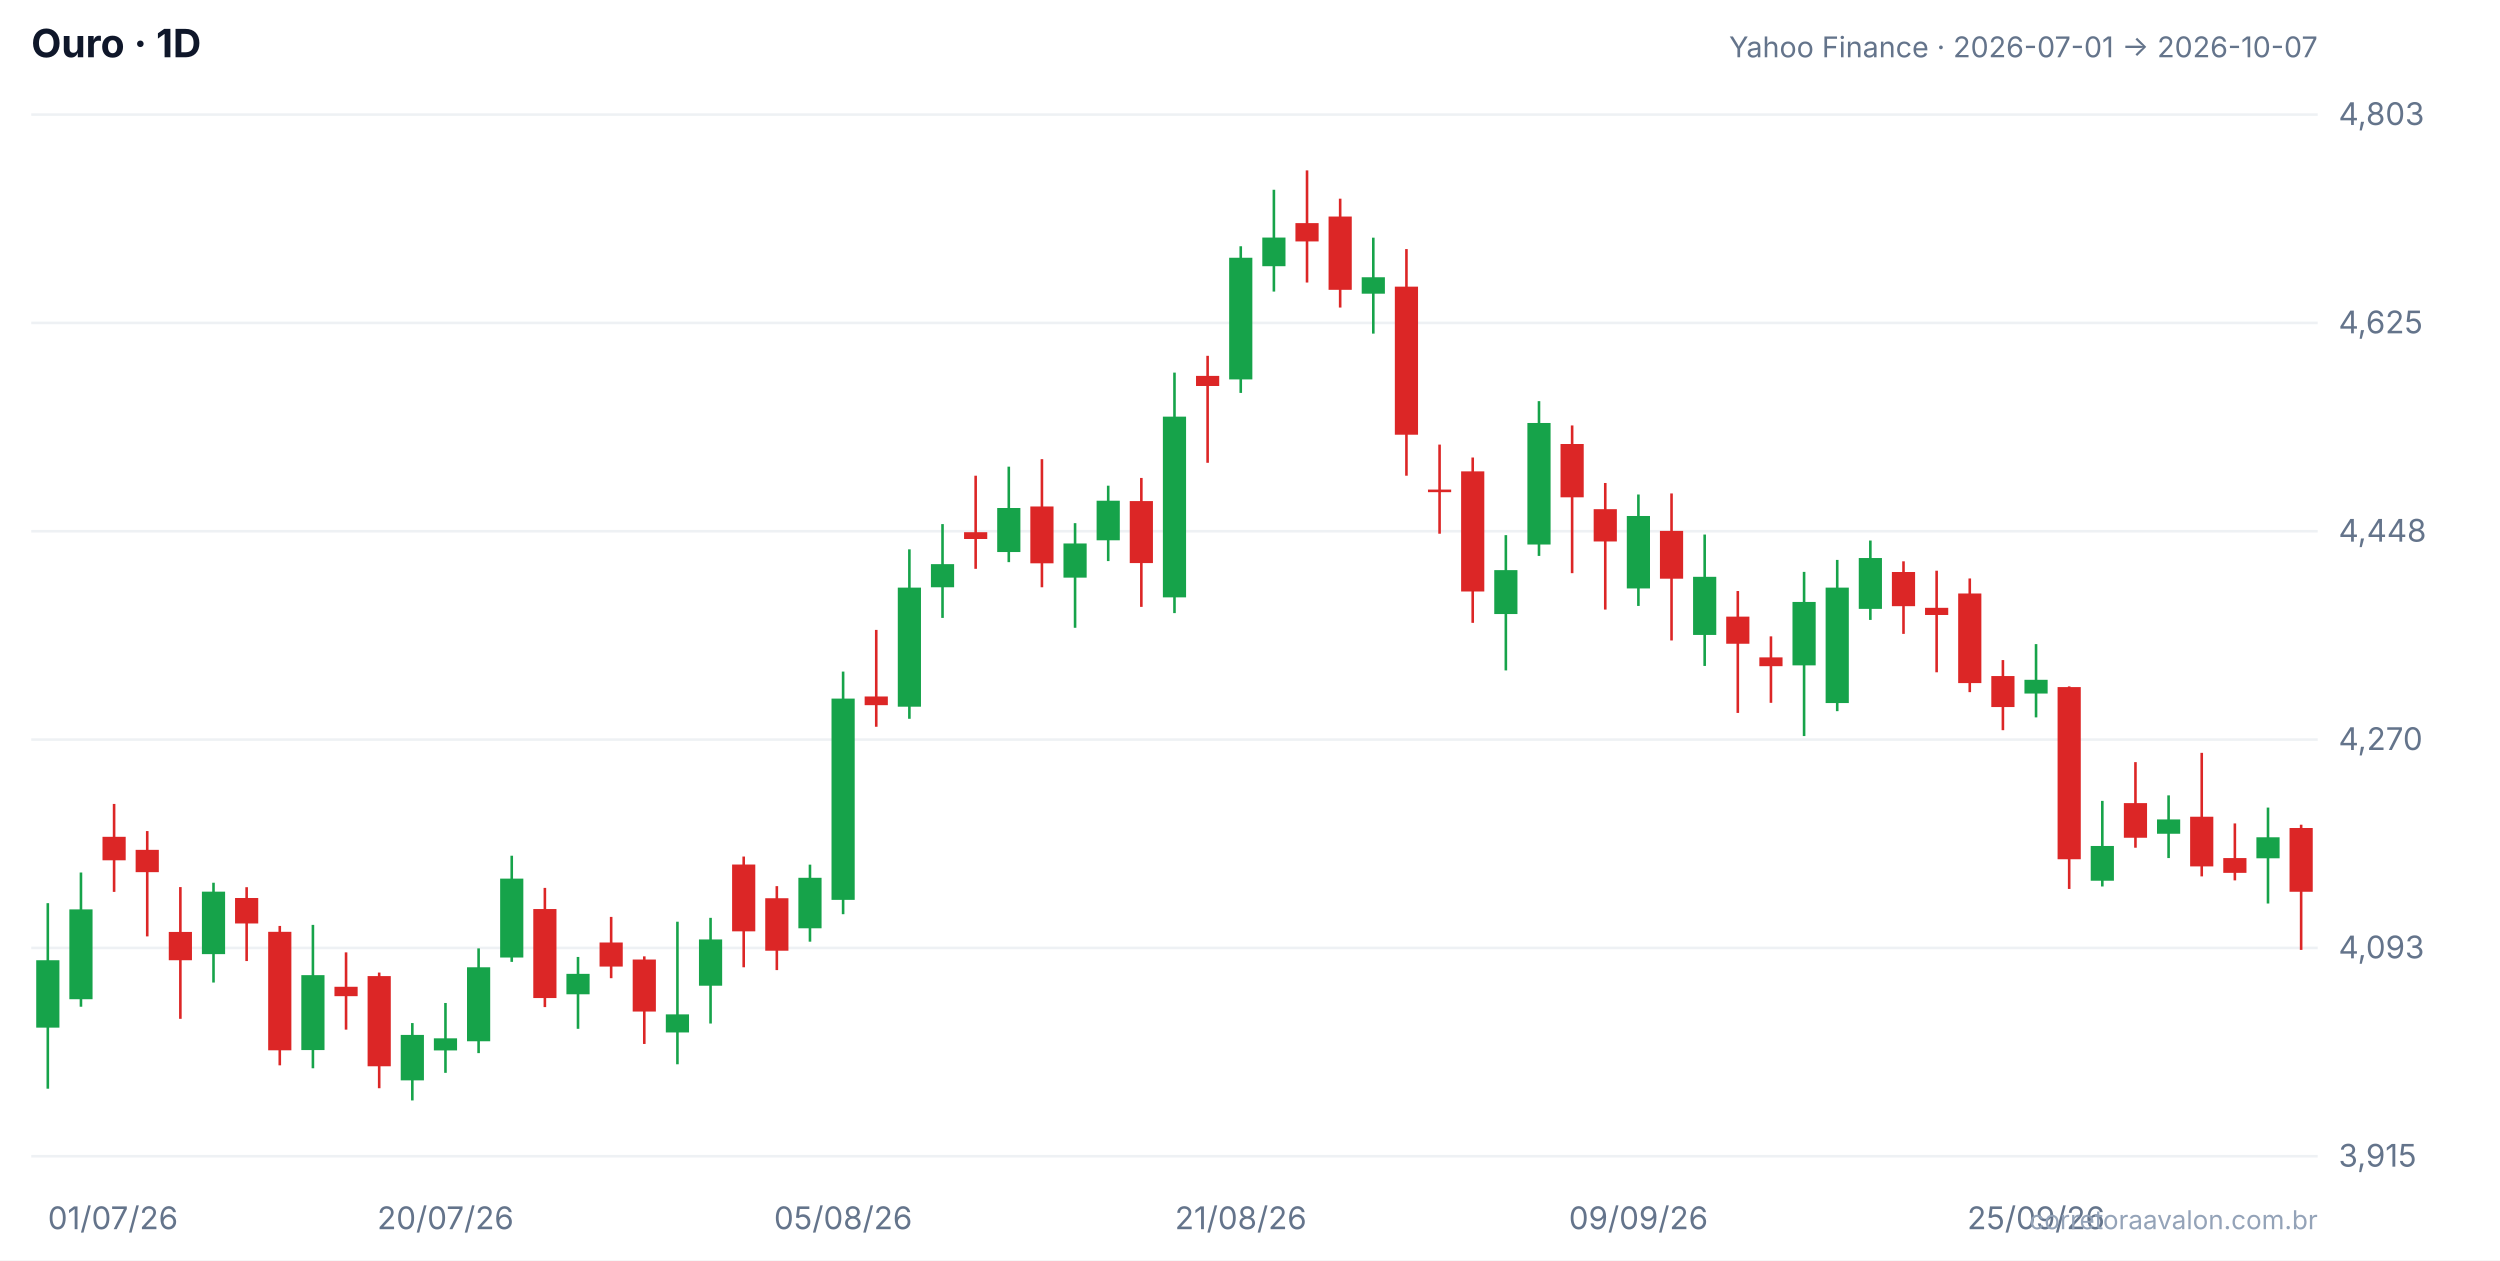
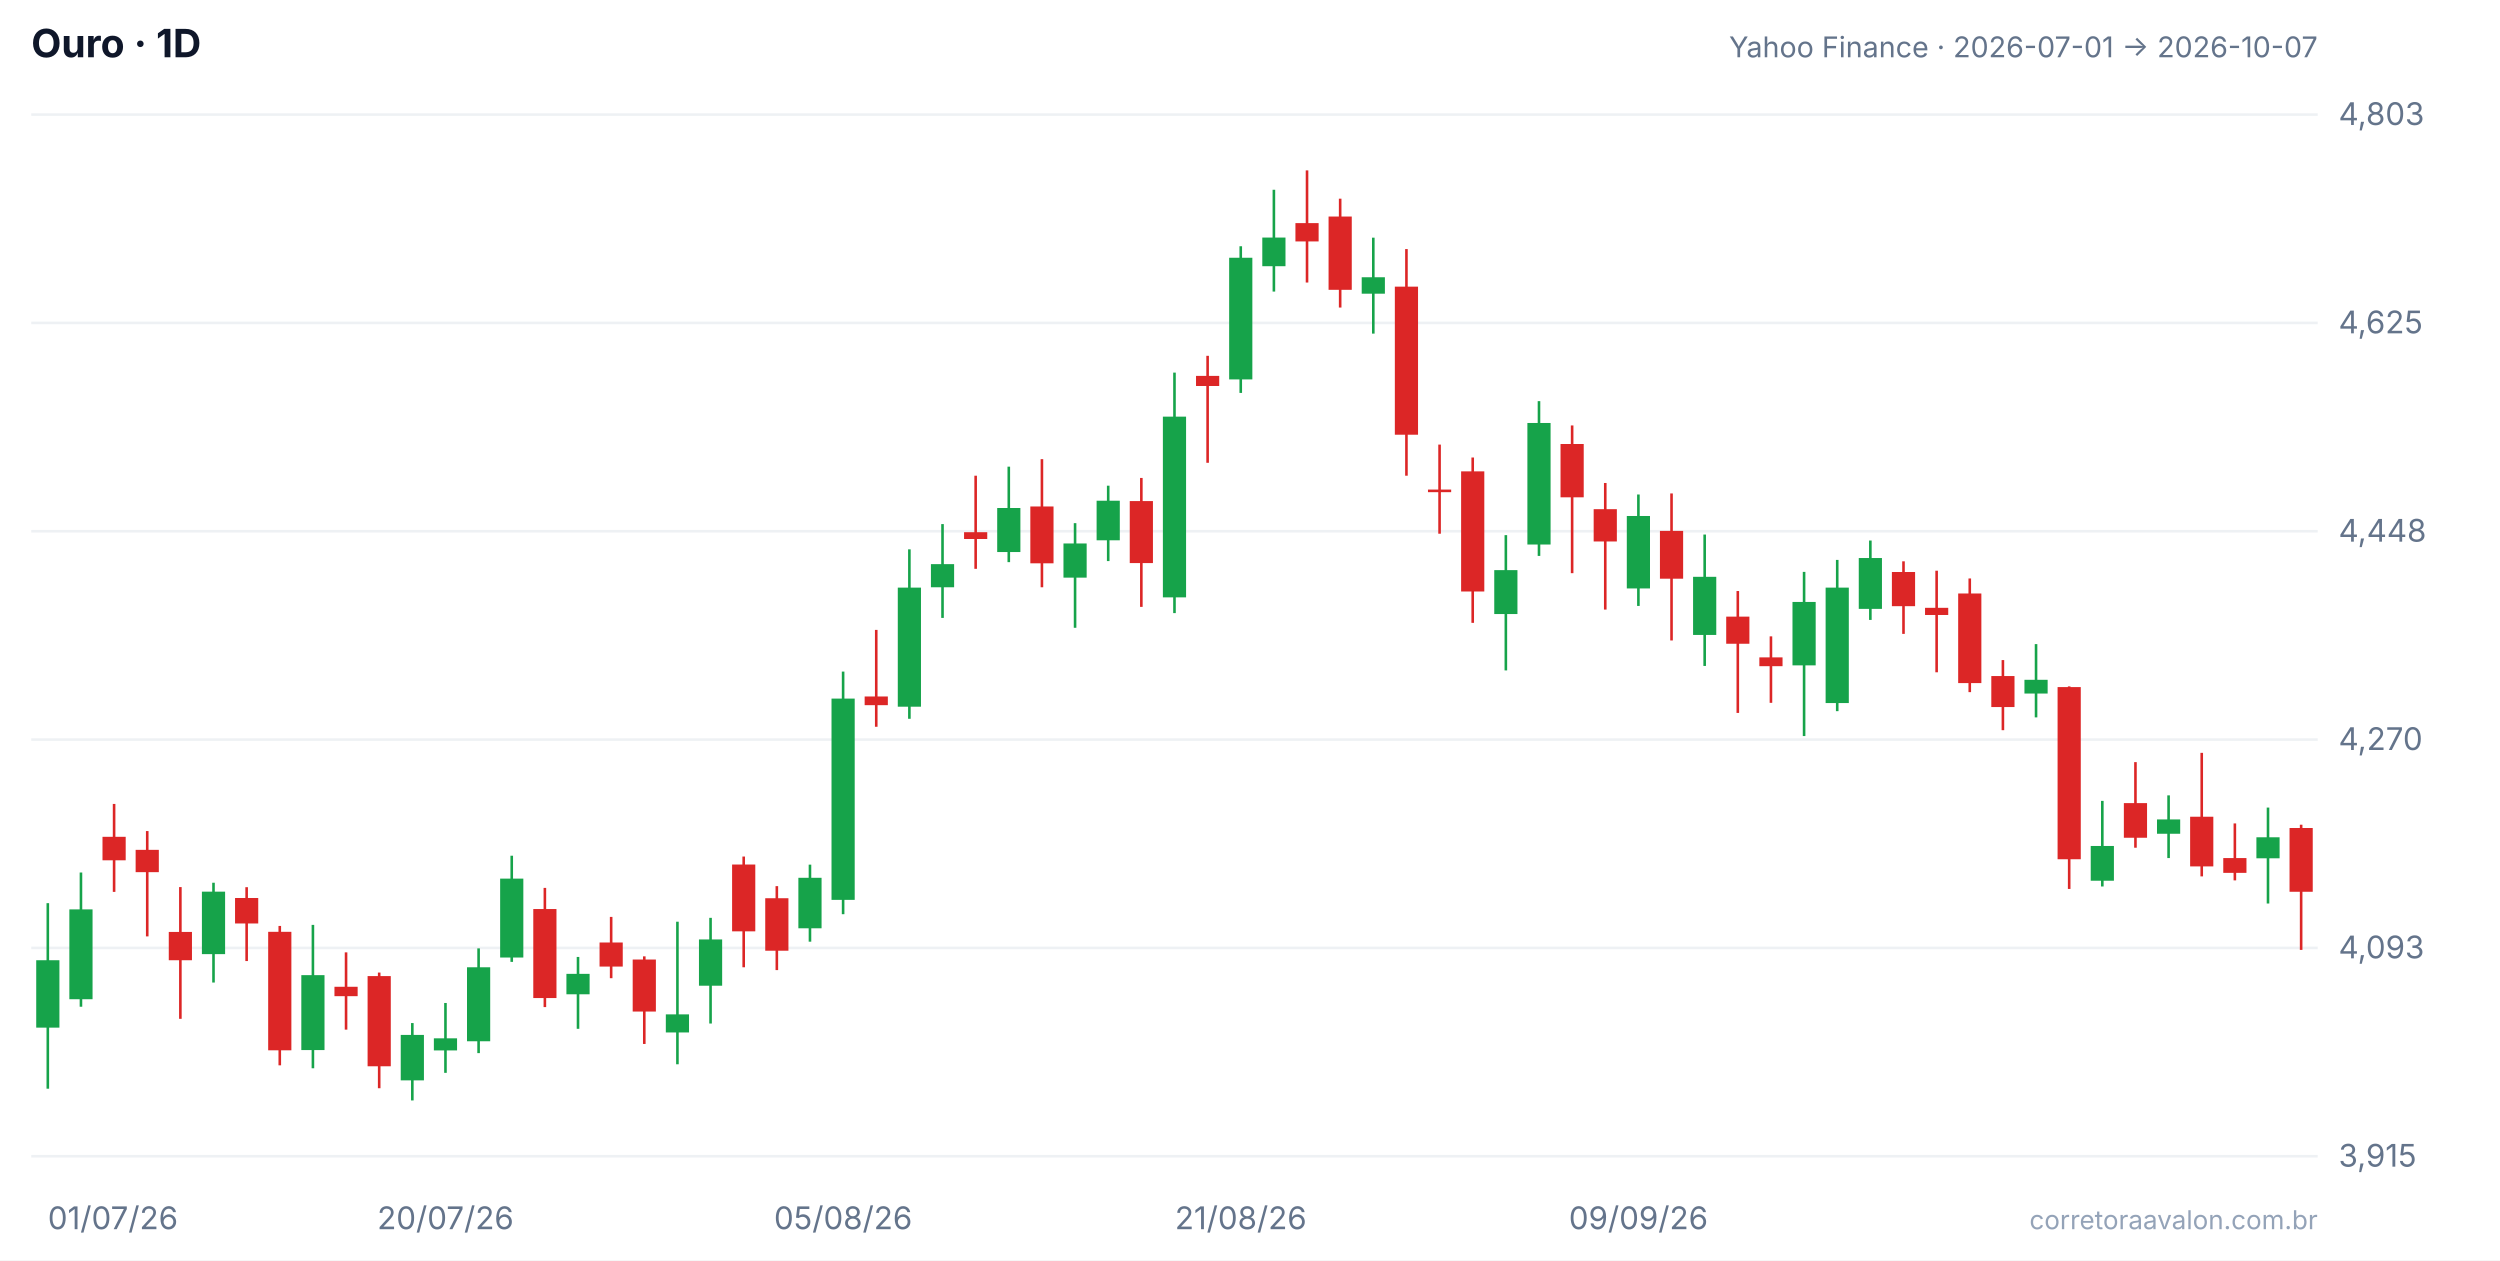
<svg xmlns="http://www.w3.org/2000/svg" viewBox="0 0 960 484" font-family="Inter,system-ui,sans-serif" font-size="12" role="img">
  <rect width="960" height="484" fill="#ffffff" />
  <text x="12" y="22" font-size="15" font-weight="700" fill="#0f172a">Ouro · 1D</text>
  <text x="890" y="22" font-size="11" fill="#64748b" text-anchor="end">Yahoo Finance · 2026-07-01 → 2026-10-07</text>
  <line x1="12" x2="890" y1="444" y2="444" stroke="#eef1f4" />
  <text x="898" y="448" fill="#64748b">3,915</text>
  <line x1="12" x2="890" y1="364" y2="364" stroke="#eef1f4" />
  <text x="898" y="368" fill="#64748b">4,093</text>
  <line x1="12" x2="890" y1="284" y2="284" stroke="#eef1f4" />
  <text x="898" y="288" fill="#64748b">4,270</text>
  <line x1="12" x2="890" y1="204" y2="204" stroke="#eef1f4" />
  <text x="898" y="208" fill="#64748b">4,448</text>
  <line x1="12" x2="890" y1="124" y2="124" stroke="#eef1f4" />
  <text x="898" y="128" fill="#64748b">4,625</text>
  <line x1="12" x2="890" y1="44" y2="44" stroke="#eef1f4" />
  <text x="898" y="48" fill="#64748b">4,803</text>
  <text x="18.362" y="472" fill="#64748b" text-anchor="start">01/07/26</text>
  <text x="171.058" y="472" fill="#64748b" text-anchor="middle">20/07/26</text>
  <text x="323.754" y="472" fill="#64748b" text-anchor="middle">05/08/26</text>
  <text x="476.449" y="472" fill="#64748b" text-anchor="middle">21/08/26</text>
  <text x="629.145" y="472" fill="#64748b" text-anchor="middle">09/09/26</text>
-   <text x="781.841" y="472" fill="#64748b" text-anchor="middle">25/09/26</text>
  <line x1="18.362" x2="18.362" y1="346.814" y2="418.062" stroke="#16a34a" />
  <rect x="13.909" y="368.729" width="8.907" height="25.884" fill="#16a34a" />
  <line x1="31.087" x2="31.087" y1="335.044" y2="386.587" stroke="#16a34a" />
  <rect x="26.633" y="349.204" width="8.907" height="34.497" fill="#16a34a" />
  <line x1="43.812" x2="43.812" y1="308.71" y2="342.485" stroke="#dc2626" />
  <rect x="39.358" y="321.336" width="8.907" height="9.019" fill="#dc2626" />
  <line x1="56.536" x2="56.536" y1="319.126" y2="359.575" stroke="#dc2626" />
  <rect x="52.083" y="326.341" width="8.907" height="8.568" fill="#dc2626" />
  <line x1="69.261" x2="69.261" y1="340.636" y2="391.231" stroke="#dc2626" />
  <rect x="64.807" y="357.862" width="8.907" height="10.868" fill="#dc2626" />
  <line x1="81.986" x2="81.986" y1="338.968" y2="377.297" stroke="#16a34a" />
  <rect x="77.532" y="342.395" width="8.907" height="23.99" fill="#16a34a" />
  <line x1="94.71" x2="94.71" y1="340.681" y2="369.045" stroke="#dc2626" />
  <rect x="90.257" y="344.83" width="8.907" height="9.785" fill="#dc2626" />
  <line x1="107.435" x2="107.435" y1="355.562" y2="409.088" stroke="#dc2626" />
  <rect x="102.981" y="357.817" width="8.907" height="45.5" fill="#dc2626" />
  <line x1="120.159" x2="120.159" y1="355.156" y2="410.216" stroke="#16a34a" />
  <rect x="115.706" y="374.456" width="8.907" height="28.77" fill="#16a34a" />
  <line x1="132.884" x2="132.884" y1="365.708" y2="395.38" stroke="#dc2626" />
  <rect x="128.43" y="378.921" width="8.907" height="3.608" fill="#dc2626" />
  <line x1="145.609" x2="145.609" y1="373.464" y2="417.882" stroke="#dc2626" />
  <rect x="141.155" y="374.817" width="8.907" height="34.632" fill="#dc2626" />
  <line x1="158.333" x2="158.333" y1="392.855" y2="422.571" stroke="#16a34a" />
  <rect x="153.88" y="397.409" width="8.907" height="17.451" fill="#16a34a" />
  <line x1="171.058" x2="171.058" y1="385.144" y2="411.974" stroke="#16a34a" />
  <rect x="166.604" y="398.717" width="8.907" height="4.645" fill="#16a34a" />
  <line x1="183.783" x2="183.783" y1="364.175" y2="404.399" stroke="#16a34a" />
  <rect x="179.329" y="371.435" width="8.907" height="28.409" fill="#16a34a" />
  <line x1="196.507" x2="196.507" y1="328.596" y2="369.361" stroke="#16a34a" />
  <rect x="192.054" y="337.389" width="8.907" height="30.303" fill="#16a34a" />
  <line x1="209.232" x2="209.232" y1="340.952" y2="386.722" stroke="#dc2626" />
  <rect x="204.778" y="349.069" width="8.907" height="34.181" fill="#dc2626" />
  <line x1="221.957" x2="221.957" y1="367.467" y2="395.064" stroke="#16a34a" />
  <rect x="217.503" y="373.96" width="8.907" height="7.846" fill="#16a34a" />
  <line x1="234.681" x2="234.681" y1="352.09" y2="375.629" stroke="#dc2626" />
  <rect x="230.228" y="361.92" width="8.907" height="9.244" fill="#dc2626" />
  <line x1="247.406" x2="247.406" y1="367.241" y2="400.881" stroke="#dc2626" />
  <rect x="242.952" y="368.459" width="8.907" height="19.977" fill="#dc2626" />
  <line x1="260.13" x2="260.13" y1="353.939" y2="408.683" stroke="#16a34a" />
  <rect x="255.677" y="389.518" width="8.907" height="6.945" fill="#16a34a" />
  <line x1="272.855" x2="272.855" y1="352.451" y2="393.035" stroke="#16a34a" />
  <rect x="268.401" y="360.748" width="8.907" height="17.767" fill="#16a34a" />
  <line x1="285.58" x2="285.58" y1="328.912" y2="371.435" stroke="#dc2626" />
  <rect x="281.126" y="331.978" width="8.907" height="25.658" fill="#dc2626" />
  <line x1="298.304" x2="298.304" y1="340.275" y2="372.517" stroke="#dc2626" />
  <rect x="293.851" y="344.92" width="8.907" height="20.157" fill="#dc2626" />
  <line x1="311.029" x2="311.029" y1="332.023" y2="361.605" stroke="#16a34a" />
  <rect x="306.575" y="337.074" width="8.907" height="19.39" fill="#16a34a" />
  <line x1="323.754" x2="323.754" y1="257.889" y2="351.053" stroke="#16a34a" />
  <rect x="319.3" y="268.26" width="8.907" height="77.291" fill="#16a34a" />
  <line x1="336.478" x2="336.478" y1="241.881" y2="279.083" stroke="#dc2626" />
  <rect x="332.025" y="267.449" width="8.907" height="3.337" fill="#dc2626" />
  <line x1="349.203" x2="349.203" y1="210.946" y2="276.017" stroke="#16a34a" />
  <rect x="344.749" y="225.647" width="8.907" height="45.725" fill="#16a34a" />
  <line x1="361.928" x2="361.928" y1="201.251" y2="237.281" stroke="#16a34a" />
  <rect x="357.474" y="216.628" width="8.907" height="8.884" fill="#16a34a" />
  <line x1="374.652" x2="374.652" y1="182.672" y2="218.432" stroke="#dc2626" />
  <rect x="370.199" y="204.363" width="8.907" height="2.615" fill="#dc2626" />
  <line x1="387.377" x2="387.377" y1="179.2" y2="215.862" stroke="#16a34a" />
  <rect x="382.923" y="195.073" width="8.907" height="16.91" fill="#16a34a" />
  <line x1="400.101" x2="400.101" y1="176.314" y2="225.512" stroke="#dc2626" />
  <rect x="395.648" y="194.487" width="8.907" height="21.825" fill="#dc2626" />
  <line x1="412.826" x2="412.826" y1="200.89" y2="241.069" stroke="#16a34a" />
  <rect x="408.372" y="208.692" width="8.907" height="13.122" fill="#16a34a" />
  <line x1="425.551" x2="425.551" y1="186.505" y2="215.456" stroke="#16a34a" />
  <rect x="421.097" y="192.277" width="8.907" height="15.197" fill="#16a34a" />
  <line x1="438.275" x2="438.275" y1="183.529" y2="233.042" stroke="#dc2626" />
  <rect x="433.822" y="192.413" width="8.907" height="23.809" fill="#dc2626" />
  <line x1="451" x2="451" y1="143.08" y2="235.432" stroke="#16a34a" />
  <rect x="446.546" y="159.99" width="8.907" height="69.399" fill="#16a34a" />
  <line x1="463.725" x2="463.725" y1="136.632" y2="177.712" stroke="#dc2626" />
  <rect x="459.271" y="144.343" width="8.907" height="3.878" fill="#dc2626" />
  <line x1="476.449" x2="476.449" y1="94.559" y2="150.881" stroke="#16a34a" />
  <rect x="471.996" y="98.978" width="8.907" height="46.717" fill="#16a34a" />
  <line x1="489.174" x2="489.174" y1="72.869" y2="111.965" stroke="#16a34a" />
  <rect x="484.72" y="91.222" width="8.907" height="11.003" fill="#16a34a" />
  <line x1="501.899" x2="501.899" y1="65.429" y2="108.493" stroke="#dc2626" />
  <rect x="497.445" y="85.676" width="8.907" height="7.035" fill="#dc2626" />
  <line x1="514.623" x2="514.623" y1="76.296" y2="118.098" stroke="#dc2626" />
  <rect x="510.17" y="83.15" width="8.907" height="28.139" fill="#dc2626" />
  <line x1="527.348" x2="527.348" y1="91.267" y2="128.109" stroke="#16a34a" />
  <rect x="522.894" y="106.464" width="8.907" height="6.313" fill="#16a34a" />
  <line x1="540.072" x2="540.072" y1="95.641" y2="182.672" stroke="#dc2626" />
  <rect x="535.619" y="110.071" width="8.907" height="56.863" fill="#dc2626" />
  <line x1="552.797" x2="552.797" y1="170.723" y2="204.949" stroke="#dc2626" />
  <rect x="548.343" y="187.993" width="8.907" height="1" fill="#dc2626" />
  <line x1="565.522" x2="565.522" y1="175.683" y2="239.175" stroke="#dc2626" />
  <rect x="561.068" y="181.004" width="8.907" height="46.131" fill="#dc2626" />
  <line x1="578.246" x2="578.246" y1="205.49" y2="257.438" stroke="#16a34a" />
  <rect x="573.793" y="218.928" width="8.907" height="16.865" fill="#16a34a" />
  <line x1="590.971" x2="590.971" y1="154.038" y2="213.471" stroke="#16a34a" />
  <rect x="586.517" y="162.425" width="8.907" height="46.672" fill="#16a34a" />
  <line x1="603.696" x2="603.696" y1="163.372" y2="220.1" stroke="#dc2626" />
  <rect x="599.242" y="170.497" width="8.907" height="20.473" fill="#dc2626" />
  <line x1="616.42" x2="616.42" y1="185.468" y2="234.079" stroke="#dc2626" />
  <rect x="611.967" y="195.524" width="8.907" height="12.401" fill="#dc2626" />
  <line x1="629.145" x2="629.145" y1="189.887" y2="232.681" stroke="#16a34a" />
  <rect x="624.691" y="198.14" width="8.907" height="27.823" fill="#16a34a" />
  <line x1="641.87" x2="641.87" y1="189.482" y2="245.939" stroke="#dc2626" />
  <rect x="637.416" y="203.867" width="8.907" height="18.353" fill="#dc2626" />
  <line x1="654.594" x2="654.594" y1="205.264" y2="255.724" stroke="#16a34a" />
  <rect x="650.141" y="221.498" width="8.907" height="22.321" fill="#16a34a" />
  <line x1="667.319" x2="667.319" y1="226.955" y2="273.762" stroke="#dc2626" />
  <rect x="662.865" y="236.785" width="8.907" height="10.417" fill="#dc2626" />
  <line x1="680.043" x2="680.043" y1="244.361" y2="269.884" stroke="#dc2626" />
  <rect x="675.59" y="252.433" width="8.907" height="3.382" fill="#dc2626" />
  <line x1="692.768" x2="692.768" y1="219.604" y2="282.645" stroke="#16a34a" />
  <rect x="688.314" y="231.148" width="8.907" height="24.351" fill="#16a34a" />
  <line x1="705.493" x2="705.493" y1="215.005" y2="273.085" stroke="#16a34a" />
  <rect x="701.039" y="225.647" width="8.907" height="44.327" fill="#16a34a" />
  <line x1="718.217" x2="718.217" y1="207.564" y2="238.048" stroke="#16a34a" />
  <rect x="713.764" y="214.283" width="8.907" height="19.526" fill="#16a34a" />
  <line x1="730.942" x2="730.942" y1="215.546" y2="243.414" stroke="#dc2626" />
  <rect x="726.488" y="219.649" width="8.907" height="13.122" fill="#dc2626" />
  <line x1="743.667" x2="743.667" y1="219.153" y2="258.159" stroke="#dc2626" />
  <rect x="739.213" y="233.403" width="8.907" height="2.751" fill="#dc2626" />
  <line x1="756.391" x2="756.391" y1="222.13" y2="265.78" stroke="#dc2626" />
  <rect x="751.938" y="227.901" width="8.907" height="34.407" fill="#dc2626" />
  <line x1="769.116" x2="769.116" y1="253.47" y2="280.391" stroke="#dc2626" />
  <rect x="764.662" y="259.602" width="8.907" height="11.905" fill="#dc2626" />
  <line x1="781.841" x2="781.841" y1="247.337" y2="275.475" stroke="#16a34a" />
  <rect x="777.387" y="261.045" width="8.907" height="5.276" fill="#16a34a" />
  <line x1="794.565" x2="794.565" y1="263.571" y2="341.357" stroke="#dc2626" />
  <rect x="790.112" y="263.841" width="8.907" height="66.108" fill="#dc2626" />
  <line x1="807.29" x2="807.29" y1="307.537" y2="340.41" stroke="#16a34a" />
  <rect x="802.836" y="324.853" width="8.907" height="13.348" fill="#16a34a" />
  <line x1="820.014" x2="820.014" y1="292.656" y2="325.529" stroke="#dc2626" />
  <rect x="815.561" y="308.394" width="8.907" height="13.303" fill="#dc2626" />
  <line x1="832.739" x2="832.739" y1="305.418" y2="329.498" stroke="#16a34a" />
  <rect x="828.286" y="314.662" width="8.907" height="5.501" fill="#16a34a" />
  <line x1="845.464" x2="845.464" y1="289.094" y2="336.533" stroke="#dc2626" />
  <rect x="841.01" y="313.625" width="8.907" height="19.075" fill="#dc2626" />
  <line x1="858.188" x2="858.188" y1="316.195" y2="338.066" stroke="#dc2626" />
  <rect x="853.735" y="329.498" width="8.907" height="5.682" fill="#dc2626" />
  <line x1="870.913" x2="870.913" y1="310.108" y2="346.949" stroke="#16a34a" />
  <rect x="866.459" y="321.516" width="8.907" height="8.072" fill="#16a34a" />
  <line x1="883.638" x2="883.638" y1="316.691" y2="364.761" stroke="#dc2626" />
  <rect x="879.184" y="317.954" width="8.907" height="24.486" fill="#dc2626" />
  <text x="890" y="472" font-size="10" fill="#94a3b8" text-anchor="end">corretoraavalon.com.br</text>
</svg>
